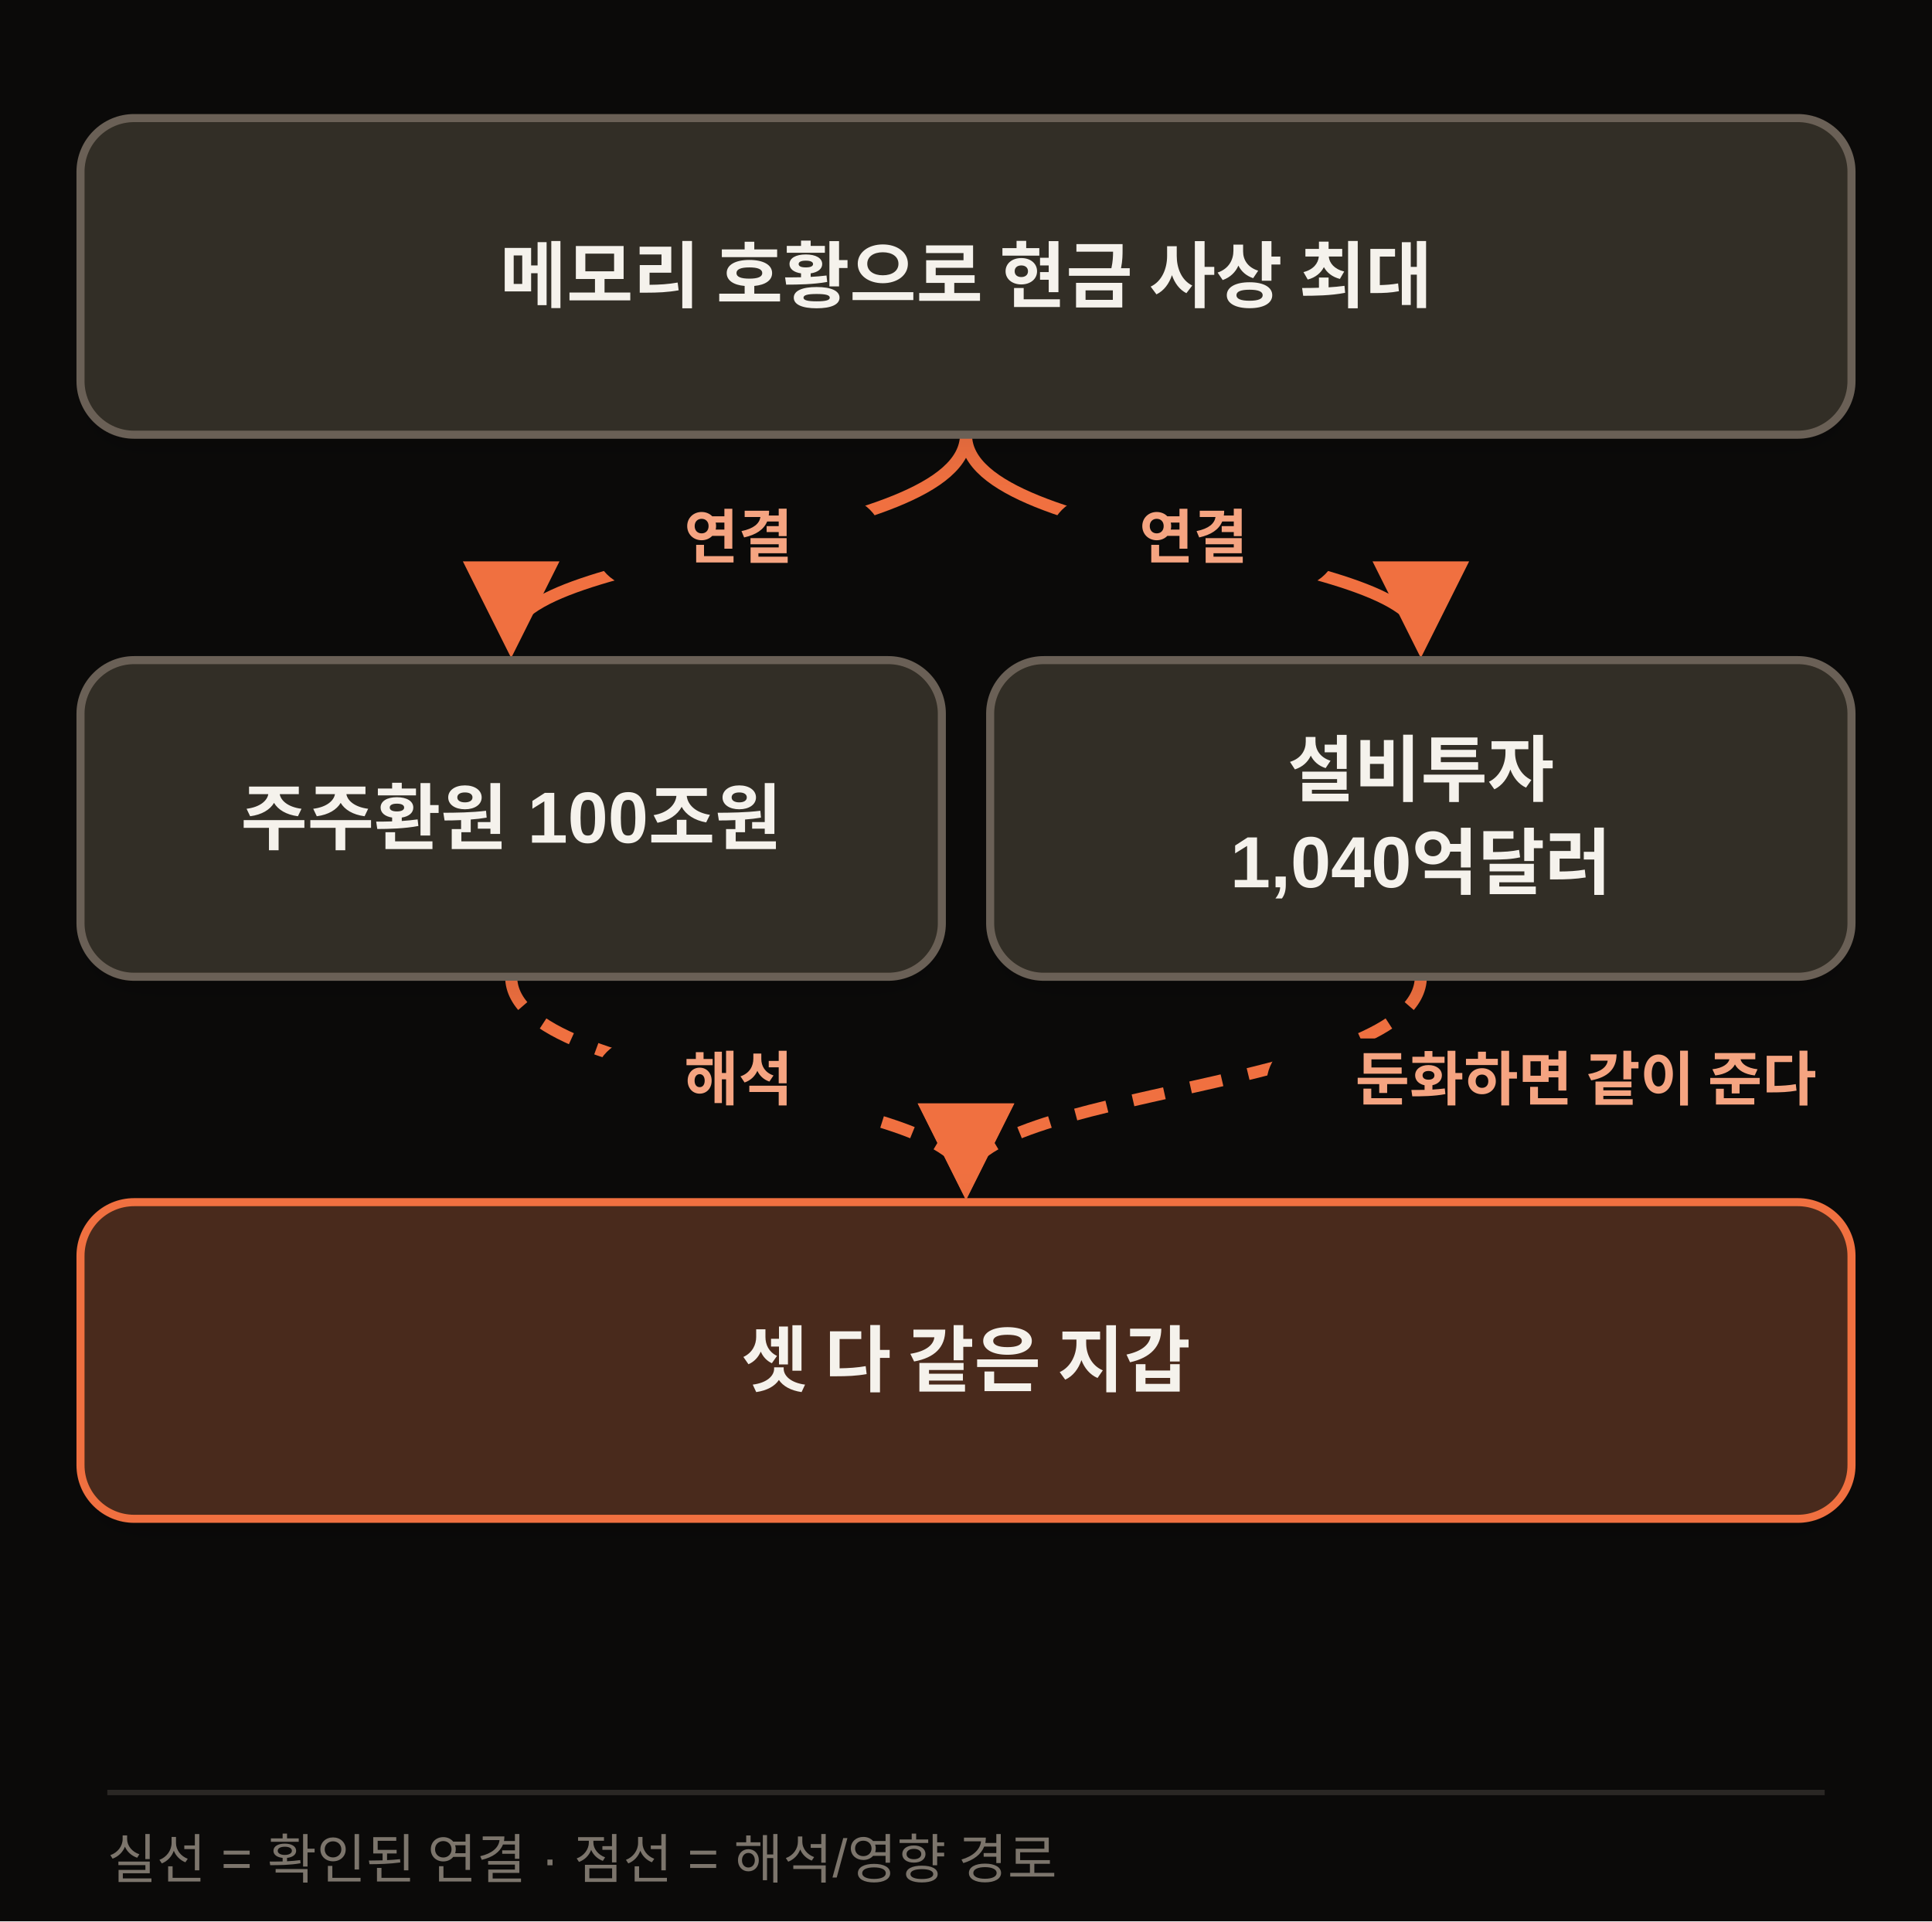
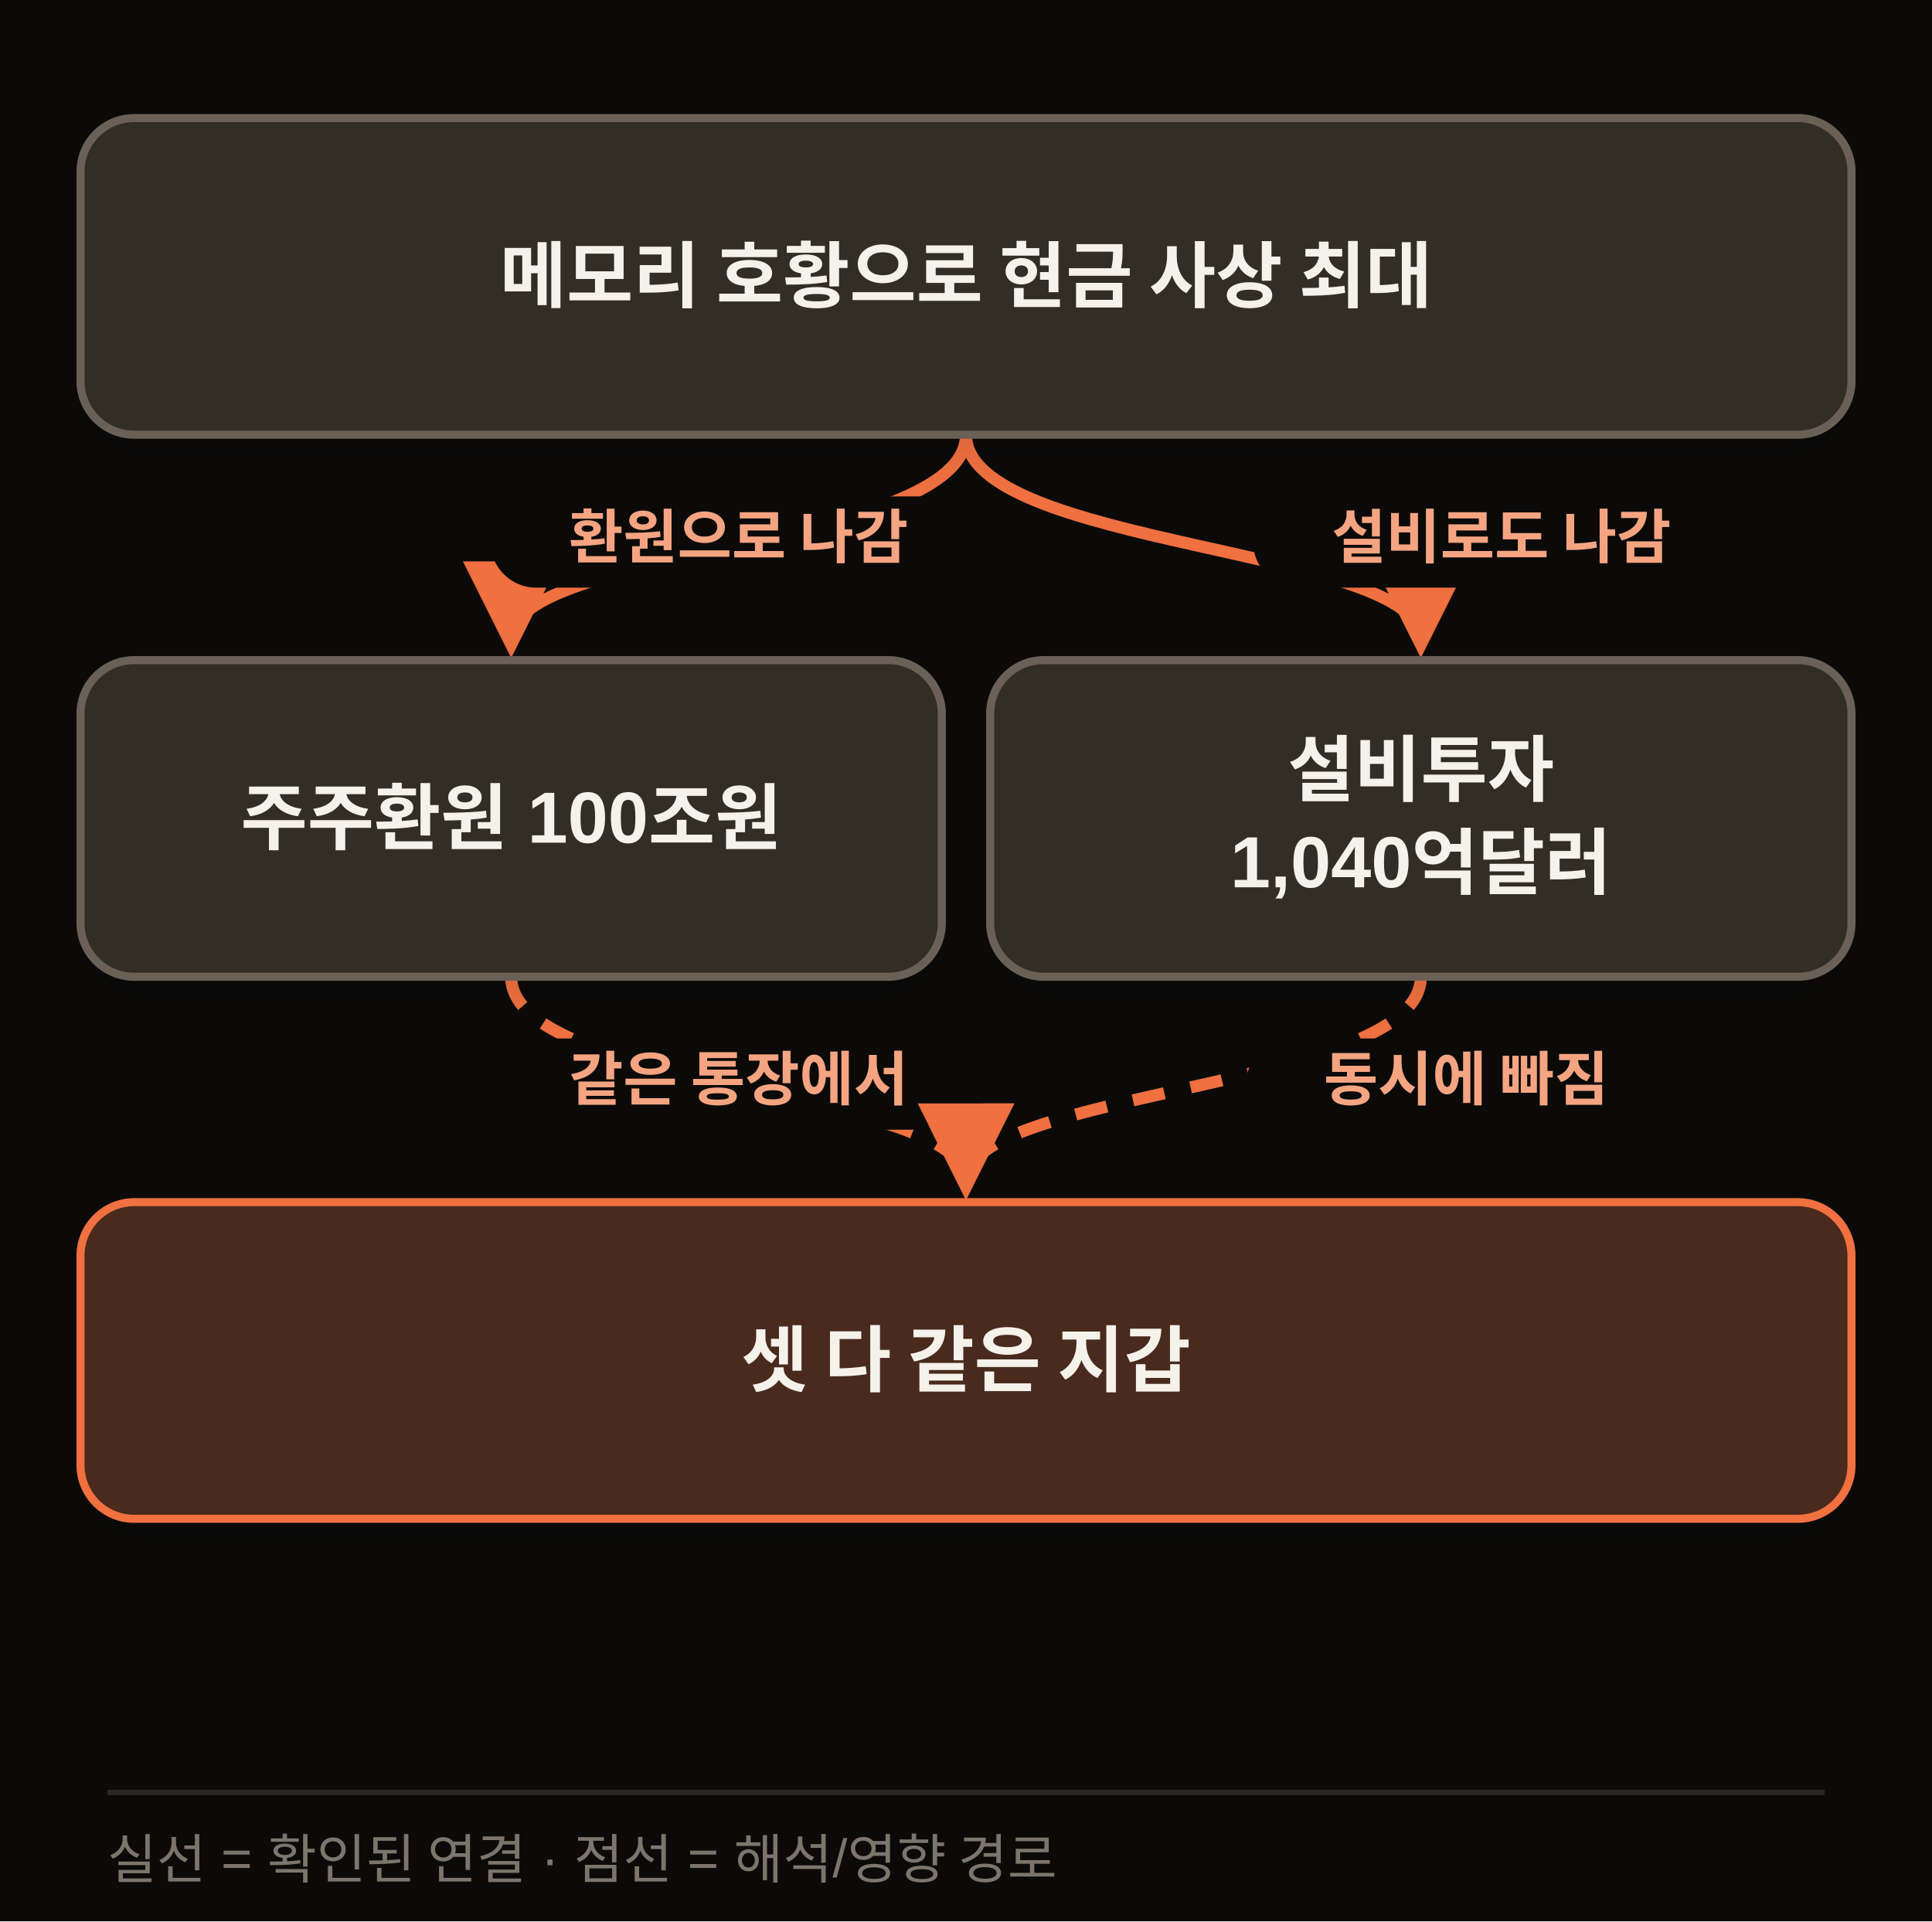
<svg xmlns="http://www.w3.org/2000/svg" width="720" height="716" viewBox="0 0 720 716" class="morning-diagram morning-diagram-mobile" data-mobile-layout="same-topology" data-motion-orientation="TB" data-motion-steps="5">
  <defs>
    <filter id="shadow" x="-20%" y="-20%" width="140%" height="160%">
      <feDropShadow dx="0" dy="6" stdDeviation="8" flood-color="#111111" flood-opacity=".09" />
    </filter>
    <marker id="arrow" viewBox="0 0 10 10" refX="8" refY="5" markerWidth="8" markerHeight="8" orient="auto-start-reverse">
      <path d="M 0 0 L 10 5 L 0 10 z" fill="#F07040" />
    </marker>
  </defs>
  <rect width="720" height="716" fill="#0B0A09" />
  <g class="motion-step motion-edge" data-motion-step="1" data-from="A" data-to="B" style="--motion-delay:680ms">
    <path d="M 360.0 162.0 C 360.0 204.0, 190.5 204.0, 190.5 238.0" fill="none" stroke="#F07040" stroke-width="4.5" marker-end="url(#arrow)" />
-     <rect x="221.2" y="185.0" width="108" height="34" rx="17" fill="#0B0A09" />
-     <text x="275.2" y="208.0" text-anchor="middle" font-family="Apple SD Gothic Neo,Malgun Gothic,Arial,sans-serif" font-size="22" font-weight="800" fill="#F5A481">연결</text>
+     <rect x="182.8" y="185.0" width="185" height="34" rx="17" fill="#0B0A09" />
+     <text x="275.2" y="208.0" text-anchor="middle" font-family="Apple SD Gothic Neo,Malgun Gothic,Arial,sans-serif" font-size="22" font-weight="800" fill="#F5A481">환원으로 나감</text>
  </g>
  <g class="motion-step motion-edge" data-motion-step="1" data-from="A" data-to="C" style="--motion-delay:2040ms">
    <path d="M 360.0 162.0 C 360.0 204.0, 529.5 204.0, 529.5 238.0" fill="none" stroke="#F07040" stroke-width="4.5" marker-end="url(#arrow)" />
-     <rect x="390.8" y="185.0" width="108" height="34" rx="17" fill="#0B0A09" />
-     <text x="444.8" y="208.0" text-anchor="middle" font-family="Apple SD Gothic Neo,Malgun Gothic,Arial,sans-serif" font-size="22" font-weight="800" fill="#F5A481">연결</text>
+     <rect x="467.0" y="185.0" width="185" height="34" rx="17" fill="#0B0A09" />
+     <text x="559.5" y="208.0" text-anchor="middle" font-family="Apple SD Gothic Neo,Malgun Gothic,Arial,sans-serif" font-size="22" font-weight="800" fill="#F5A481">설비로도 나감</text>
  </g>
  <g class="motion-step motion-edge" data-motion-step="3" data-from="B" data-to="D" style="--motion-delay:3400ms">
    <path d="M 190.5 364.0 C 190.5 406.0, 360.0 406.0, 360.0 440.0" fill="none" stroke="#F07040" stroke-width="4.5" stroke-dasharray="12 10" marker-end="url(#arrow)" />
-     <rect x="221.2" y="387.0" width="108" height="34" rx="17" fill="#0B0A09" />
-     <text x="275.2" y="410.0" text-anchor="middle" font-family="Apple SD Gothic Neo,Malgun Gothic,Arial,sans-serif" font-size="22" font-weight="800" fill="#F5A481">해석</text>
+     <rect x="182.8" y="387.0" width="185" height="34" rx="17" fill="#0B0A09" />
+     <text x="275.2" y="410.0" text-anchor="middle" font-family="Apple SD Gothic Neo,Malgun Gothic,Arial,sans-serif" font-size="22" font-weight="800" fill="#F5A481">같은 통장에서</text>
  </g>
  <g class="motion-step motion-edge" data-motion-step="3" data-from="C" data-to="D" style="--motion-delay:4080ms">
    <path d="M 529.5 364.0 C 529.5 406.0, 360.0 406.0, 360.0 440.0" fill="none" stroke="#F07040" stroke-width="4.5" stroke-dasharray="12 10" marker-end="url(#arrow)" />
-     <rect x="472.0" y="387.0" width="238" height="34" rx="17" fill="#0B0A09" />
-     <text x="591.0" y="410.0" text-anchor="middle" font-family="Apple SD Gothic Neo,Malgun Gothic,Arial,sans-serif" font-size="22" font-weight="800" fill="#F5A481">둔화하면 같이 준다</text>
+     <rect x="464.4" y="387.0" width="164" height="34" rx="17" fill="#0B0A09" />
+     <text x="546.4" y="410.0" text-anchor="middle" font-family="Apple SD Gothic Neo,Malgun Gothic,Arial,sans-serif" font-size="22" font-weight="800" fill="#F5A481">동시에 빠짐</text>
  </g>
  <g class="motion-step motion-node" data-motion-step="0" style="--motion-delay:0ms;--motion-accent-delay:640ms">
    <rect class="motion-node-shape" x="30.0" y="44.0" width="660.0" height="118.0" rx="20" fill="#332E26" stroke="#6B6156" stroke-width="3" filter="url(#shadow)" />
    <text x="360.0" y="103.0" text-anchor="middle" dominant-baseline="middle" font-family="Apple SD Gothic Neo,Malgun Gothic,Arial,sans-serif" font-size="27" font-weight="800" fill="#F5F2EC">메모리 호황으로 현금 사상 최대</text>
  </g>
  <g class="motion-step motion-node" data-motion-step="2" style="--motion-delay:1360ms;--motion-accent-delay:2000ms">
    <rect class="motion-node-shape" x="30.0" y="246.0" width="321.0" height="118.0" rx="20" fill="#332E26" stroke="#6B6156" stroke-width="3" filter="url(#shadow)" />
    <text x="190.5" y="305.0" text-anchor="middle" dominant-baseline="middle" font-family="Apple SD Gothic Neo,Malgun Gothic,Arial,sans-serif" font-size="27" font-weight="800" fill="#F5F2EC">주주환원 100조원</text>
  </g>
  <g class="motion-step motion-node" data-motion-step="2" style="--motion-delay:2720ms;--motion-accent-delay:3360ms">
    <rect class="motion-node-shape" x="369.0" y="246.0" width="321.0" height="118.0" rx="20" fill="#332E26" stroke="#6B6156" stroke-width="3" filter="url(#shadow)" />
    <text x="529.5" y="287.0" text-anchor="middle" dominant-baseline="middle" font-family="Apple SD Gothic Neo,Malgun Gothic,Arial,sans-serif" font-size="27" font-weight="800" fill="#F5F2EC">설비투자</text>
    <text x="529.5" y="323.0" text-anchor="middle" dominant-baseline="middle" font-family="Apple SD Gothic Neo,Malgun Gothic,Arial,sans-serif" font-size="27" font-weight="800" fill="#F5F2EC">1,040억달러</text>
  </g>
  <g class="motion-step motion-node motion-risk" data-motion-step="4" style="--motion-delay:4760ms;--motion-accent-delay:5400ms">
    <rect class="motion-node-shape" x="30.0" y="448.0" width="660.0" height="118.0" rx="20" fill="#4A2C1A" stroke="#F07040" stroke-width="3" filter="url(#shadow)" />
    <text x="360.0" y="507.0" text-anchor="middle" dominant-baseline="middle" font-family="Apple SD Gothic Neo,Malgun Gothic,Arial,sans-serif" font-size="27" font-weight="800" fill="#F5F2EC">셋 다 같은 지갑</text>
  </g>
  <line x1="40" y1="668" x2="680" y2="668" stroke="#2A2724" stroke-width="2" />
  <text x="40" y="700" font-family="Apple SD Gothic Neo,Malgun Gothic,Arial,sans-serif" font-size="20" fill="#7C756C">실선 = 확인된 연결 · 점선 = 해석/영향 경로</text>
</svg>
